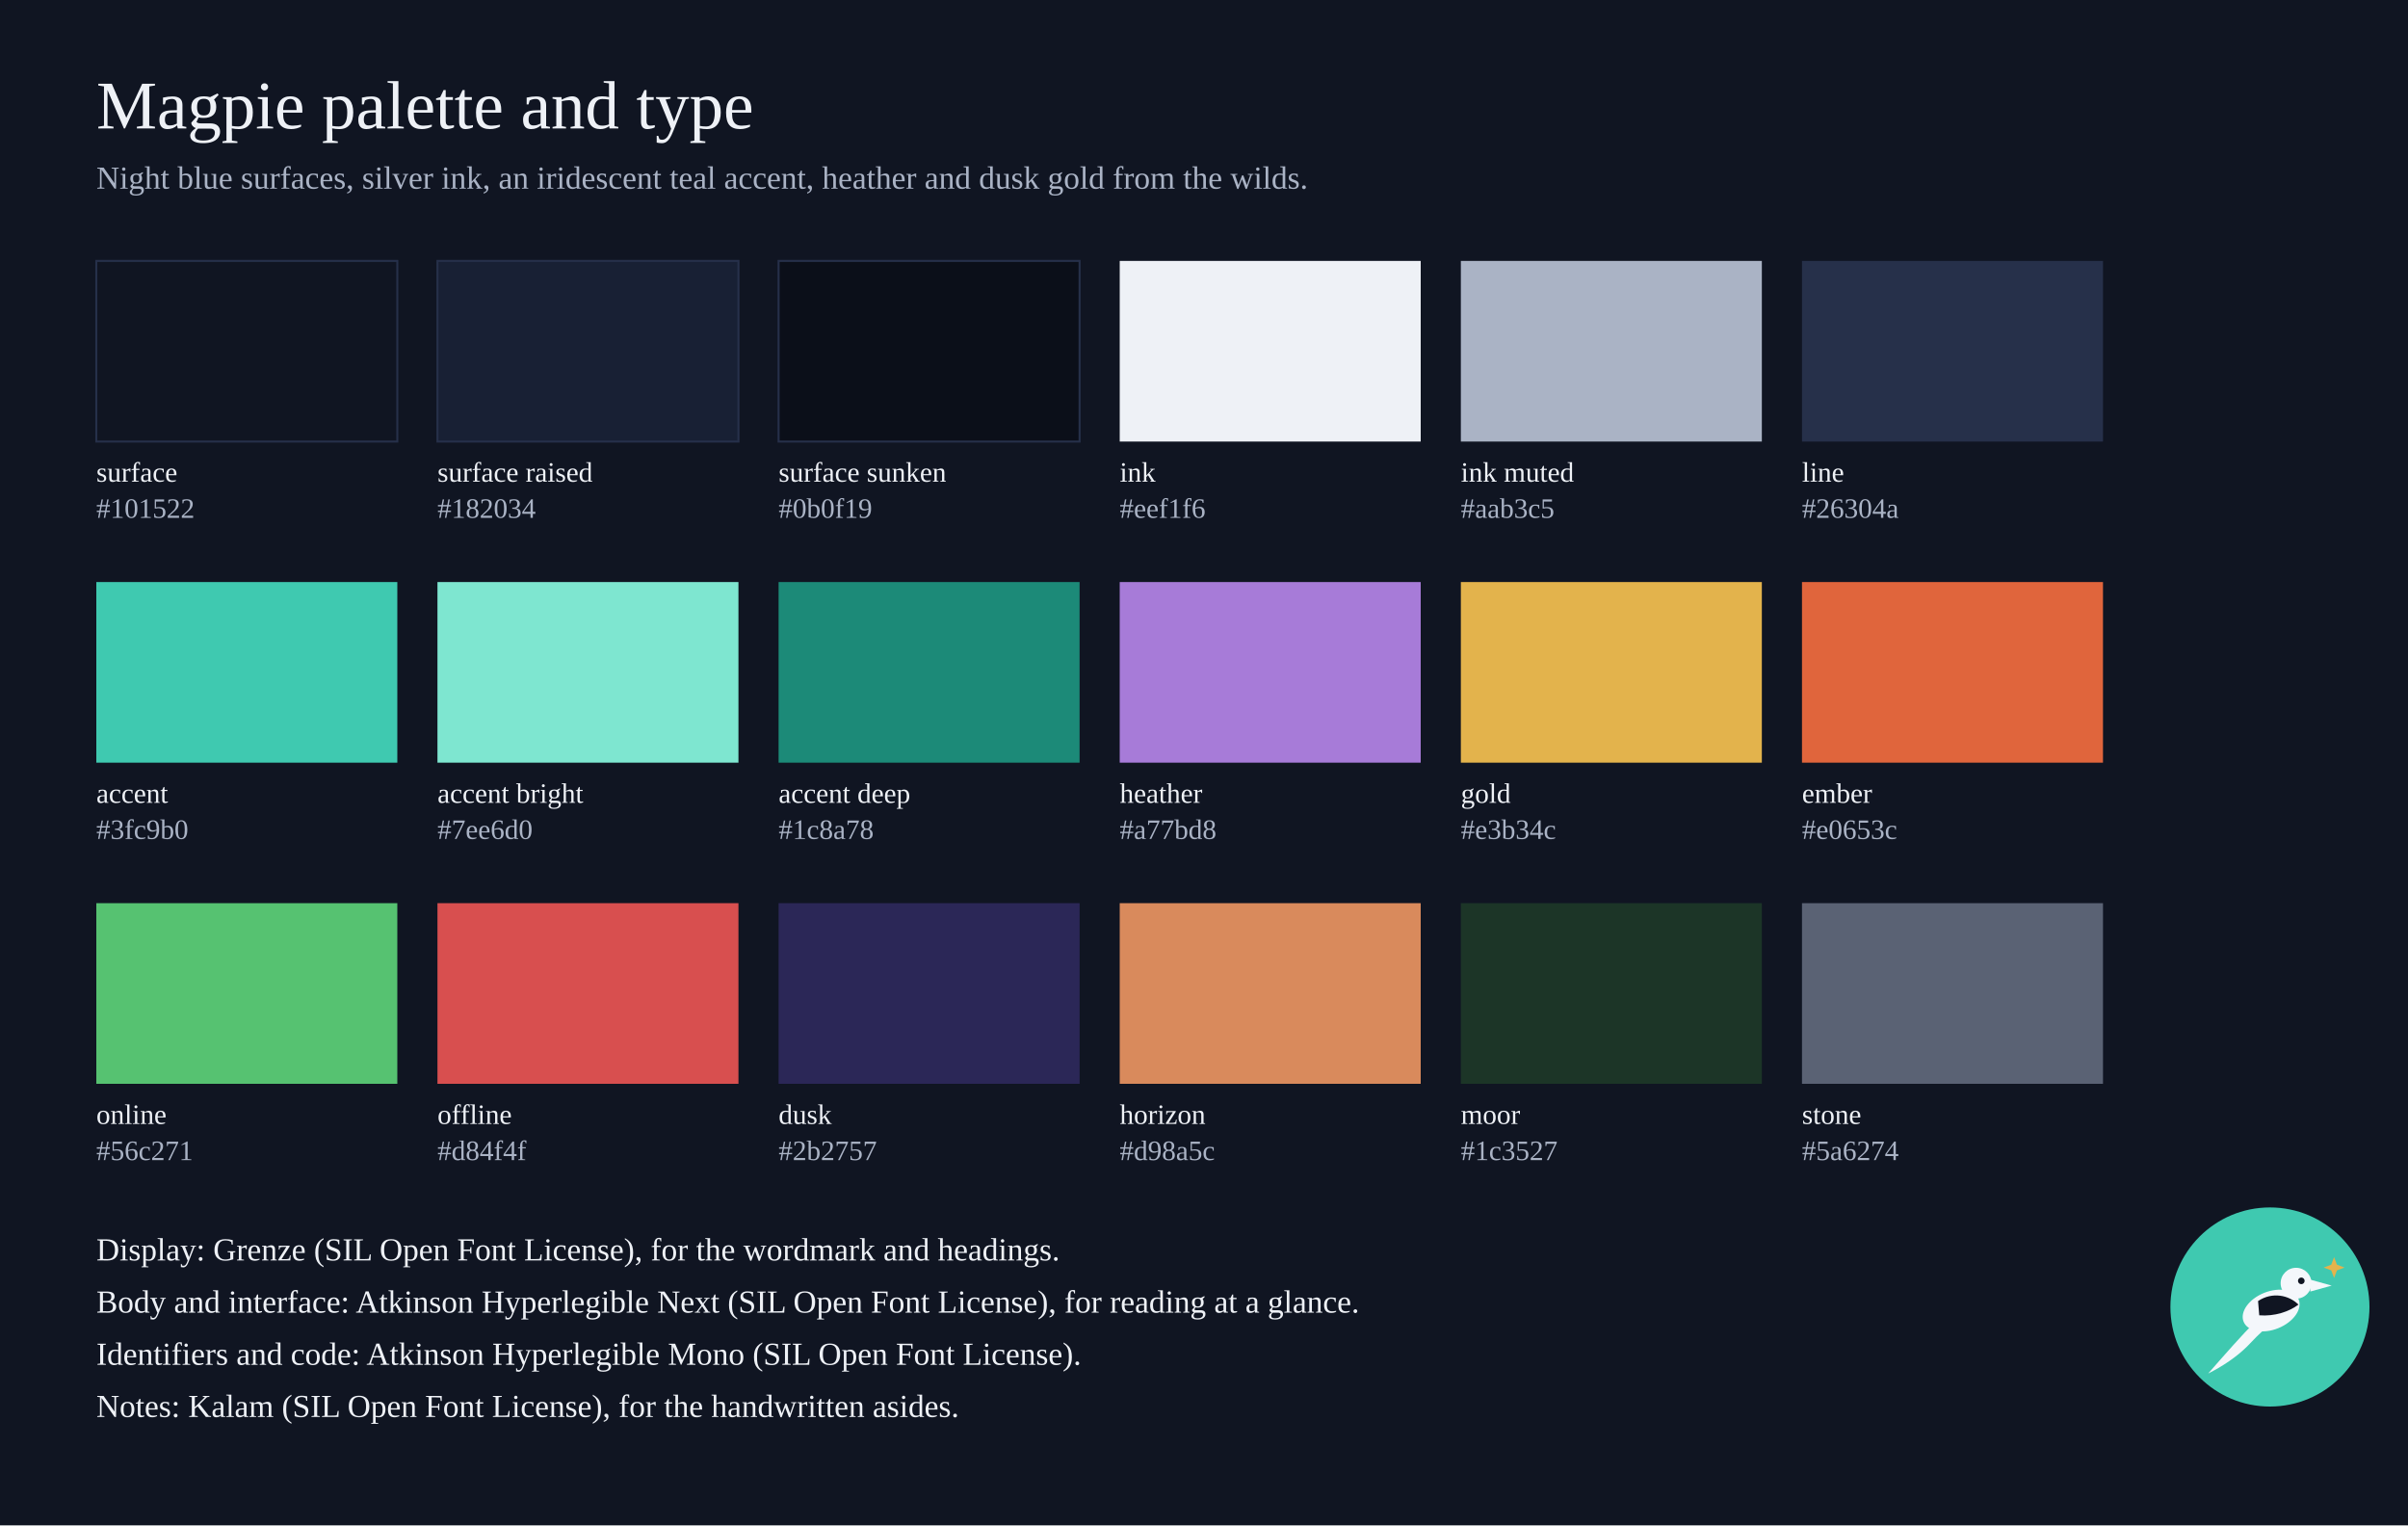
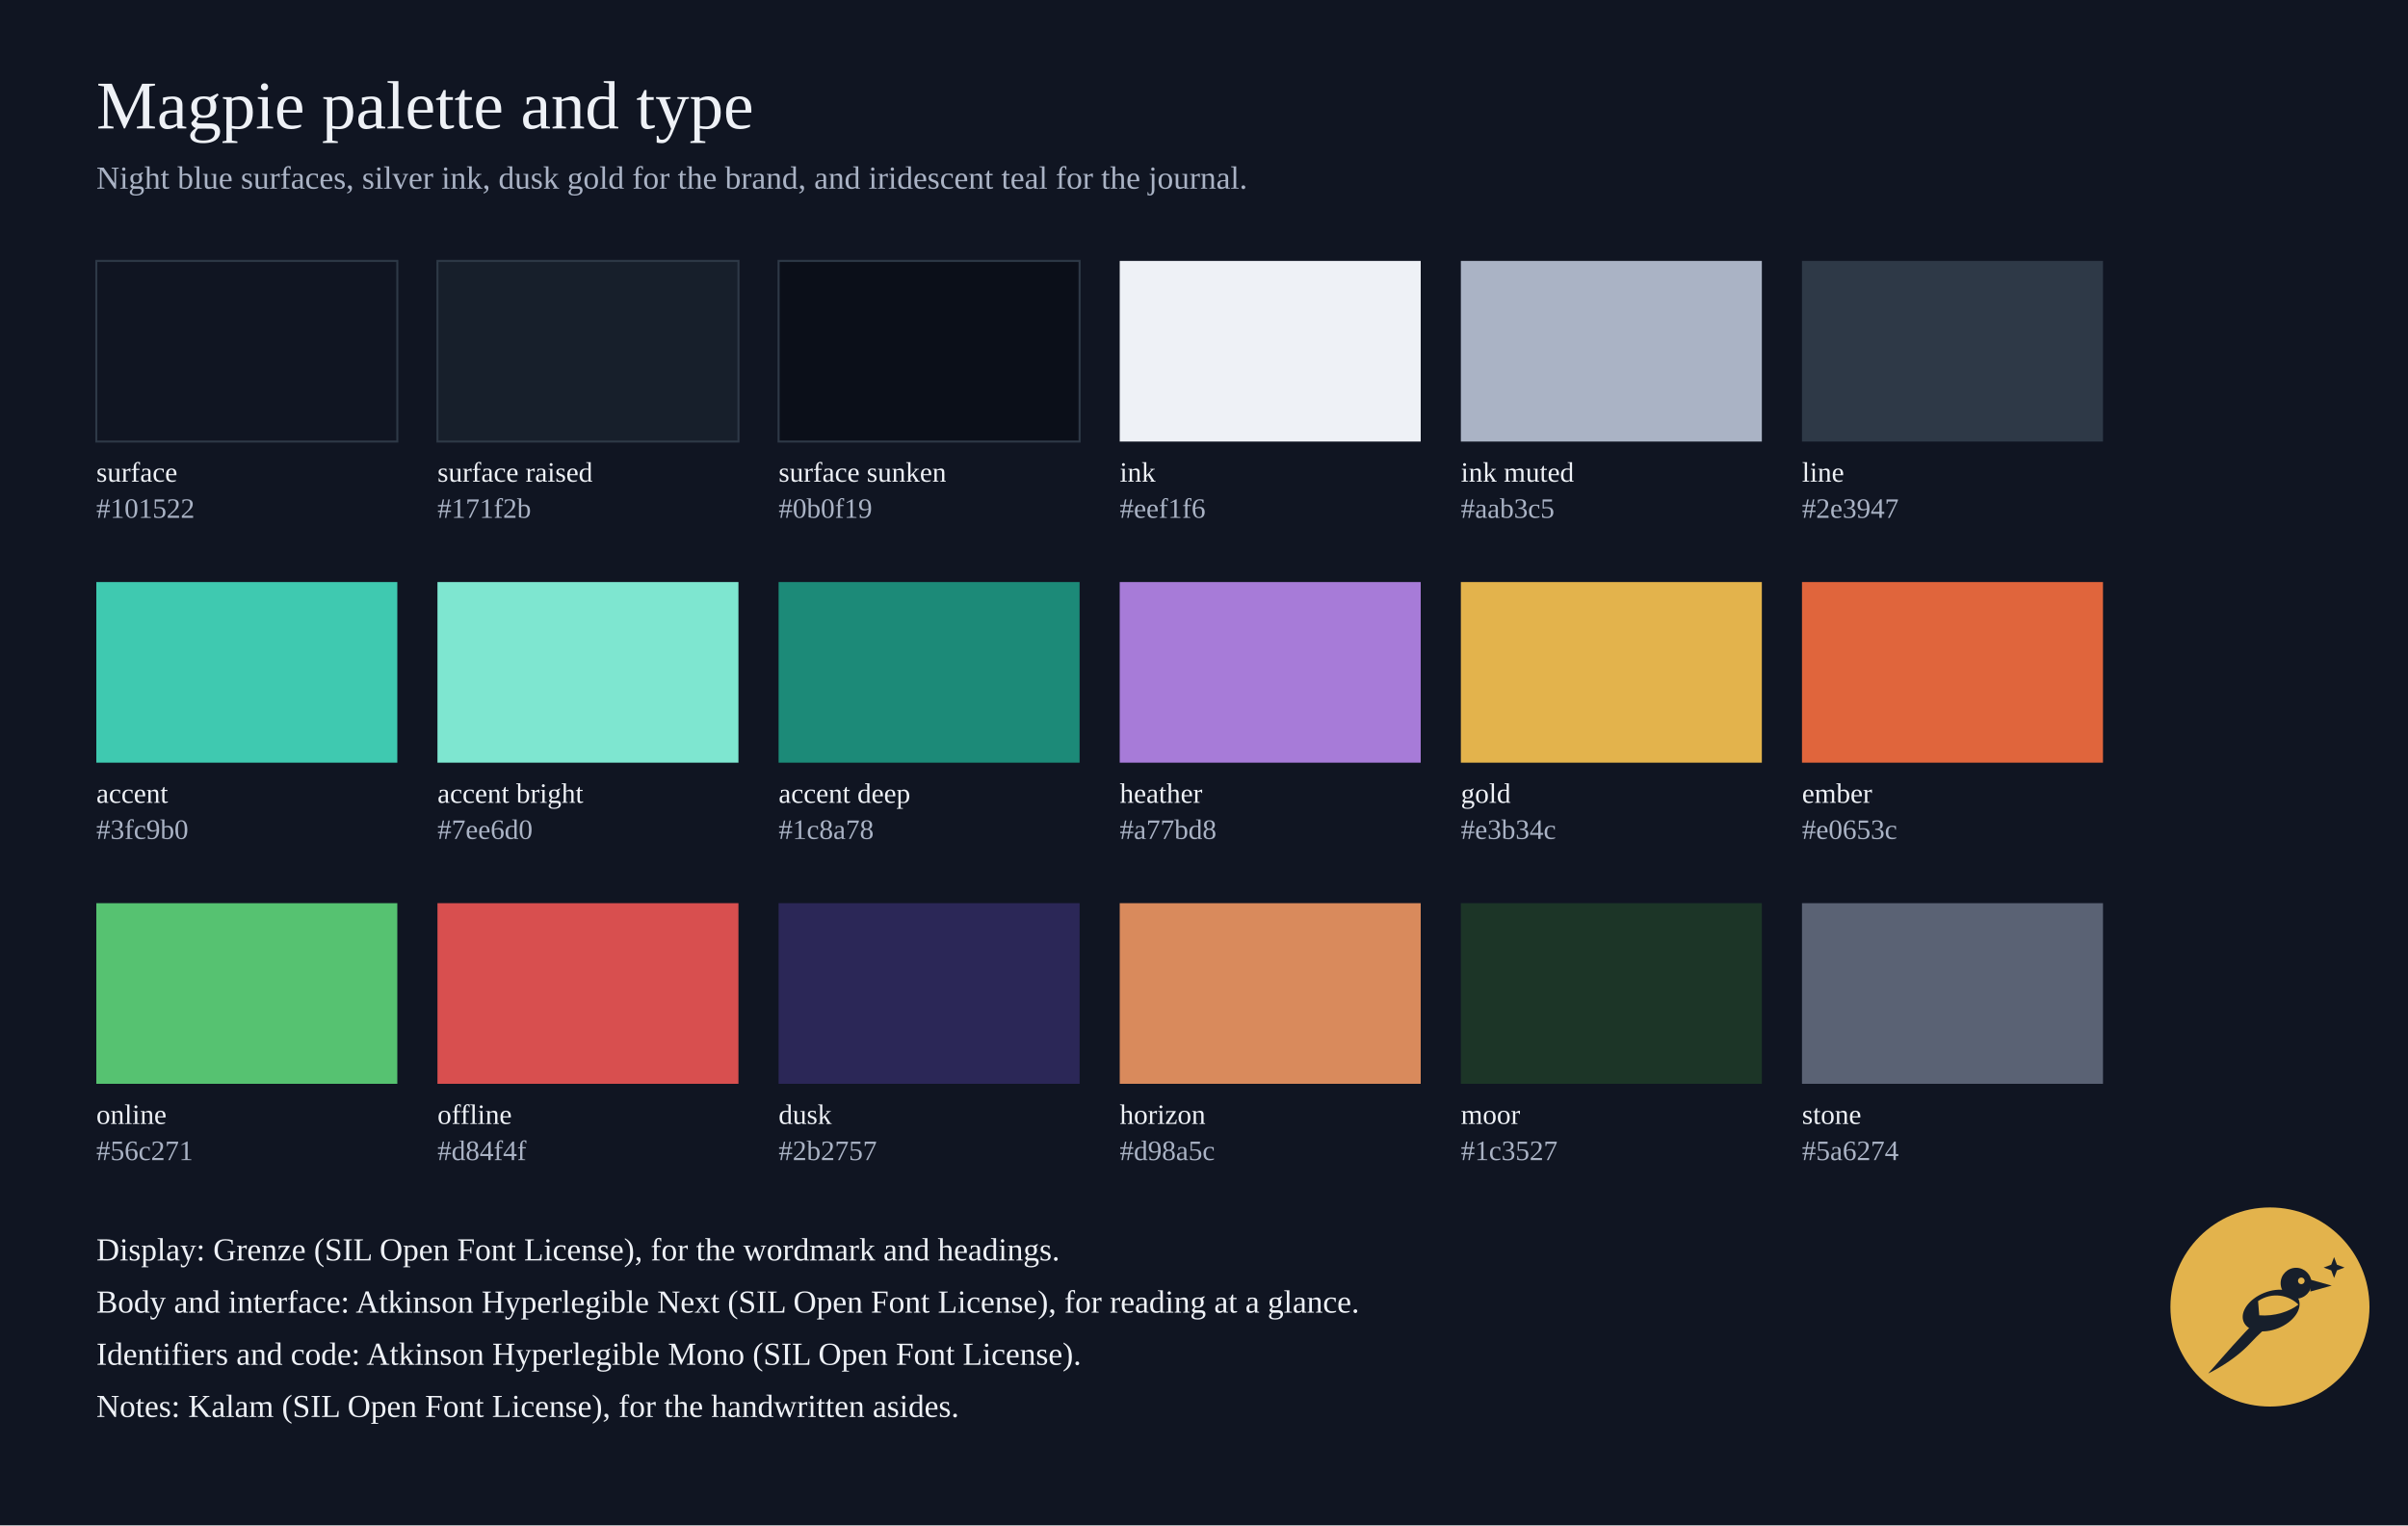
<svg xmlns="http://www.w3.org/2000/svg" viewBox="0 0 1200 760" width="1200" height="760" font-family="Georgia, 'Times New Roman', serif">
  <rect width="1200" height="760" fill="#101522" />
  <text x="48" y="64" fill="#eef1f6" font-size="34">Magpie palette and type</text>
-   <text x="48" y="94" fill="#aab3c5" font-size="16">Night blue surfaces, silver ink, an iridescent teal accent, heather and dusk gold from the wilds.</text>
+   <text x="48" y="94" fill="#aab3c5" font-size="16">Night blue surfaces, silver ink, dusk gold for the brand, and iridescent teal for the journal.</text>
  <g font-size="14">
-     <rect x="48" y="130" width="150" height="90" fill="#101522" stroke="#26304a" />
+     <rect x="48" y="130" width="150" height="90" fill="#101522" stroke="#2e3947" />
    <text x="48" y="240" fill="#eef1f6">surface</text>
    <text x="48" y="258" fill="#aab3c5">#101522</text>
-     <rect x="218" y="130" width="150" height="90" fill="#182034" stroke="#26304a" />
+     <rect x="218" y="130" width="150" height="90" fill="#171f2b" stroke="#2e3947" />
    <text x="218" y="240" fill="#eef1f6">surface raised</text>
-     <text x="218" y="258" fill="#aab3c5">#182034</text>
-     <rect x="388" y="130" width="150" height="90" fill="#0b0f19" stroke="#26304a" />
+     <text x="218" y="258" fill="#aab3c5">#171f2b</text>
+     <rect x="388" y="130" width="150" height="90" fill="#0b0f19" stroke="#2e3947" />
    <text x="388" y="240" fill="#eef1f6">surface sunken</text>
    <text x="388" y="258" fill="#aab3c5">#0b0f19</text>
    <rect x="558" y="130" width="150" height="90" fill="#eef1f6" />
    <text x="558" y="240" fill="#eef1f6">ink</text>
    <text x="558" y="258" fill="#aab3c5">#eef1f6</text>
    <rect x="728" y="130" width="150" height="90" fill="#aab3c5" />
    <text x="728" y="240" fill="#eef1f6">ink muted</text>
    <text x="728" y="258" fill="#aab3c5">#aab3c5</text>
-     <rect x="898" y="130" width="150" height="90" fill="#26304a" />
+     <rect x="898" y="130" width="150" height="90" fill="#2e3947" />
    <text x="898" y="240" fill="#eef1f6">line</text>
-     <text x="898" y="258" fill="#aab3c5">#26304a</text>
+     <text x="898" y="258" fill="#aab3c5">#2e3947</text>
    <rect x="48" y="290" width="150" height="90" fill="#3fc9b0" />
    <text x="48" y="400" fill="#eef1f6">accent</text>
    <text x="48" y="418" fill="#aab3c5">#3fc9b0</text>
    <rect x="218" y="290" width="150" height="90" fill="#7ee6d0" />
    <text x="218" y="400" fill="#eef1f6">accent bright</text>
    <text x="218" y="418" fill="#aab3c5">#7ee6d0</text>
    <rect x="388" y="290" width="150" height="90" fill="#1c8a78" />
    <text x="388" y="400" fill="#eef1f6">accent deep</text>
    <text x="388" y="418" fill="#aab3c5">#1c8a78</text>
    <rect x="558" y="290" width="150" height="90" fill="#a77bd8" />
    <text x="558" y="400" fill="#eef1f6">heather</text>
    <text x="558" y="418" fill="#aab3c5">#a77bd8</text>
    <rect x="728" y="290" width="150" height="90" fill="#e3b34c" />
    <text x="728" y="400" fill="#eef1f6">gold</text>
    <text x="728" y="418" fill="#aab3c5">#e3b34c</text>
    <rect x="898" y="290" width="150" height="90" fill="#e0653c" />
    <text x="898" y="400" fill="#eef1f6">ember</text>
    <text x="898" y="418" fill="#aab3c5">#e0653c</text>
    <rect x="48" y="450" width="150" height="90" fill="#56c271" />
    <text x="48" y="560" fill="#eef1f6">online</text>
    <text x="48" y="578" fill="#aab3c5">#56c271</text>
    <rect x="218" y="450" width="150" height="90" fill="#d84f4f" />
    <text x="218" y="560" fill="#eef1f6">offline</text>
    <text x="218" y="578" fill="#aab3c5">#d84f4f</text>
    <rect x="388" y="450" width="150" height="90" fill="#2b2757" />
    <text x="388" y="560" fill="#eef1f6">dusk</text>
    <text x="388" y="578" fill="#aab3c5">#2b2757</text>
    <rect x="558" y="450" width="150" height="90" fill="#d98a5c" />
    <text x="558" y="560" fill="#eef1f6">horizon</text>
    <text x="558" y="578" fill="#aab3c5">#d98a5c</text>
    <rect x="728" y="450" width="150" height="90" fill="#1c3527" />
    <text x="728" y="560" fill="#eef1f6">moor</text>
    <text x="728" y="578" fill="#aab3c5">#1c3527</text>
    <rect x="898" y="450" width="150" height="90" fill="#5a6274" />
    <text x="898" y="560" fill="#eef1f6">stone</text>
    <text x="898" y="578" fill="#aab3c5">#5a6274</text>
  </g>
  <g font-size="16" fill="#eef1f6">
    <text x="48" y="628">Display: Grenze (SIL Open Font License), for the wordmark and headings.</text>
    <text x="48" y="654">Body and interface: Atkinson Hyperlegible Next (SIL Open Font License), for reading at a glance.</text>
    <text x="48" y="680">Identifiers and code: Atkinson Hyperlegible Mono (SIL Open Font License).</text>
    <text x="48" y="706">Notes: Kalam (SIL Open Font License), for the handwritten asides.</text>
  </g>
  <g transform="translate(1080 600) scale(1.6)">
-     <circle cx="32" cy="32" r="31" fill="#3fc9b0" />
+     <circle cx="32" cy="32" r="31" fill="#e3b34c" />
    <g transform="translate(32 32) scale(0.74) translate(-32 -32)">
-       <g fill="#f4f7fb">
+       <g fill="#171f2b">
        <path d="M26 38 C20 44 13 52 6 60 C12 57 18 53 22.5 48.5 C25 46 27.5 43 31.5 40 Z" />
        <ellipse cx="32.5" cy="33.5" rx="12.5" ry="8" transform="rotate(-22 32.5 33.5)" />
        <circle cx="43" cy="22" r="6.5" />
        <path d="M49 20.5 L58 23 L49 25.5 Z" />
      </g>
-       <path d="M27 29.5 C33 25.5 40 27 44 31 C40 34 34 36 27.5 35.5 Z" fill="#101522" />
-       <circle cx="45.2" cy="21" r="1.4" fill="#101522" />
-       <path d="M59 11 L60.2 14.2 L63.4 15.4 L60.2 16.6 L59 19.8 L57.8 16.6 L54.6 15.4 L57.8 14.2 Z" fill="#e3b34c" />
+       <path d="M27 29.5 C33 25.5 40 27 44 31 C40 34 34 36 27.5 35.5 Z" fill="#e3b34c" />
+       <circle cx="45.2" cy="21" r="1.4" fill="#e3b34c" />
+       <path d="M59 11 L60.2 14.2 L63.4 15.4 L60.2 16.6 L59 19.8 L57.8 16.6 L54.6 15.4 L57.8 14.2 Z" fill="#171f2b" />
    </g>
  </g>
</svg>
